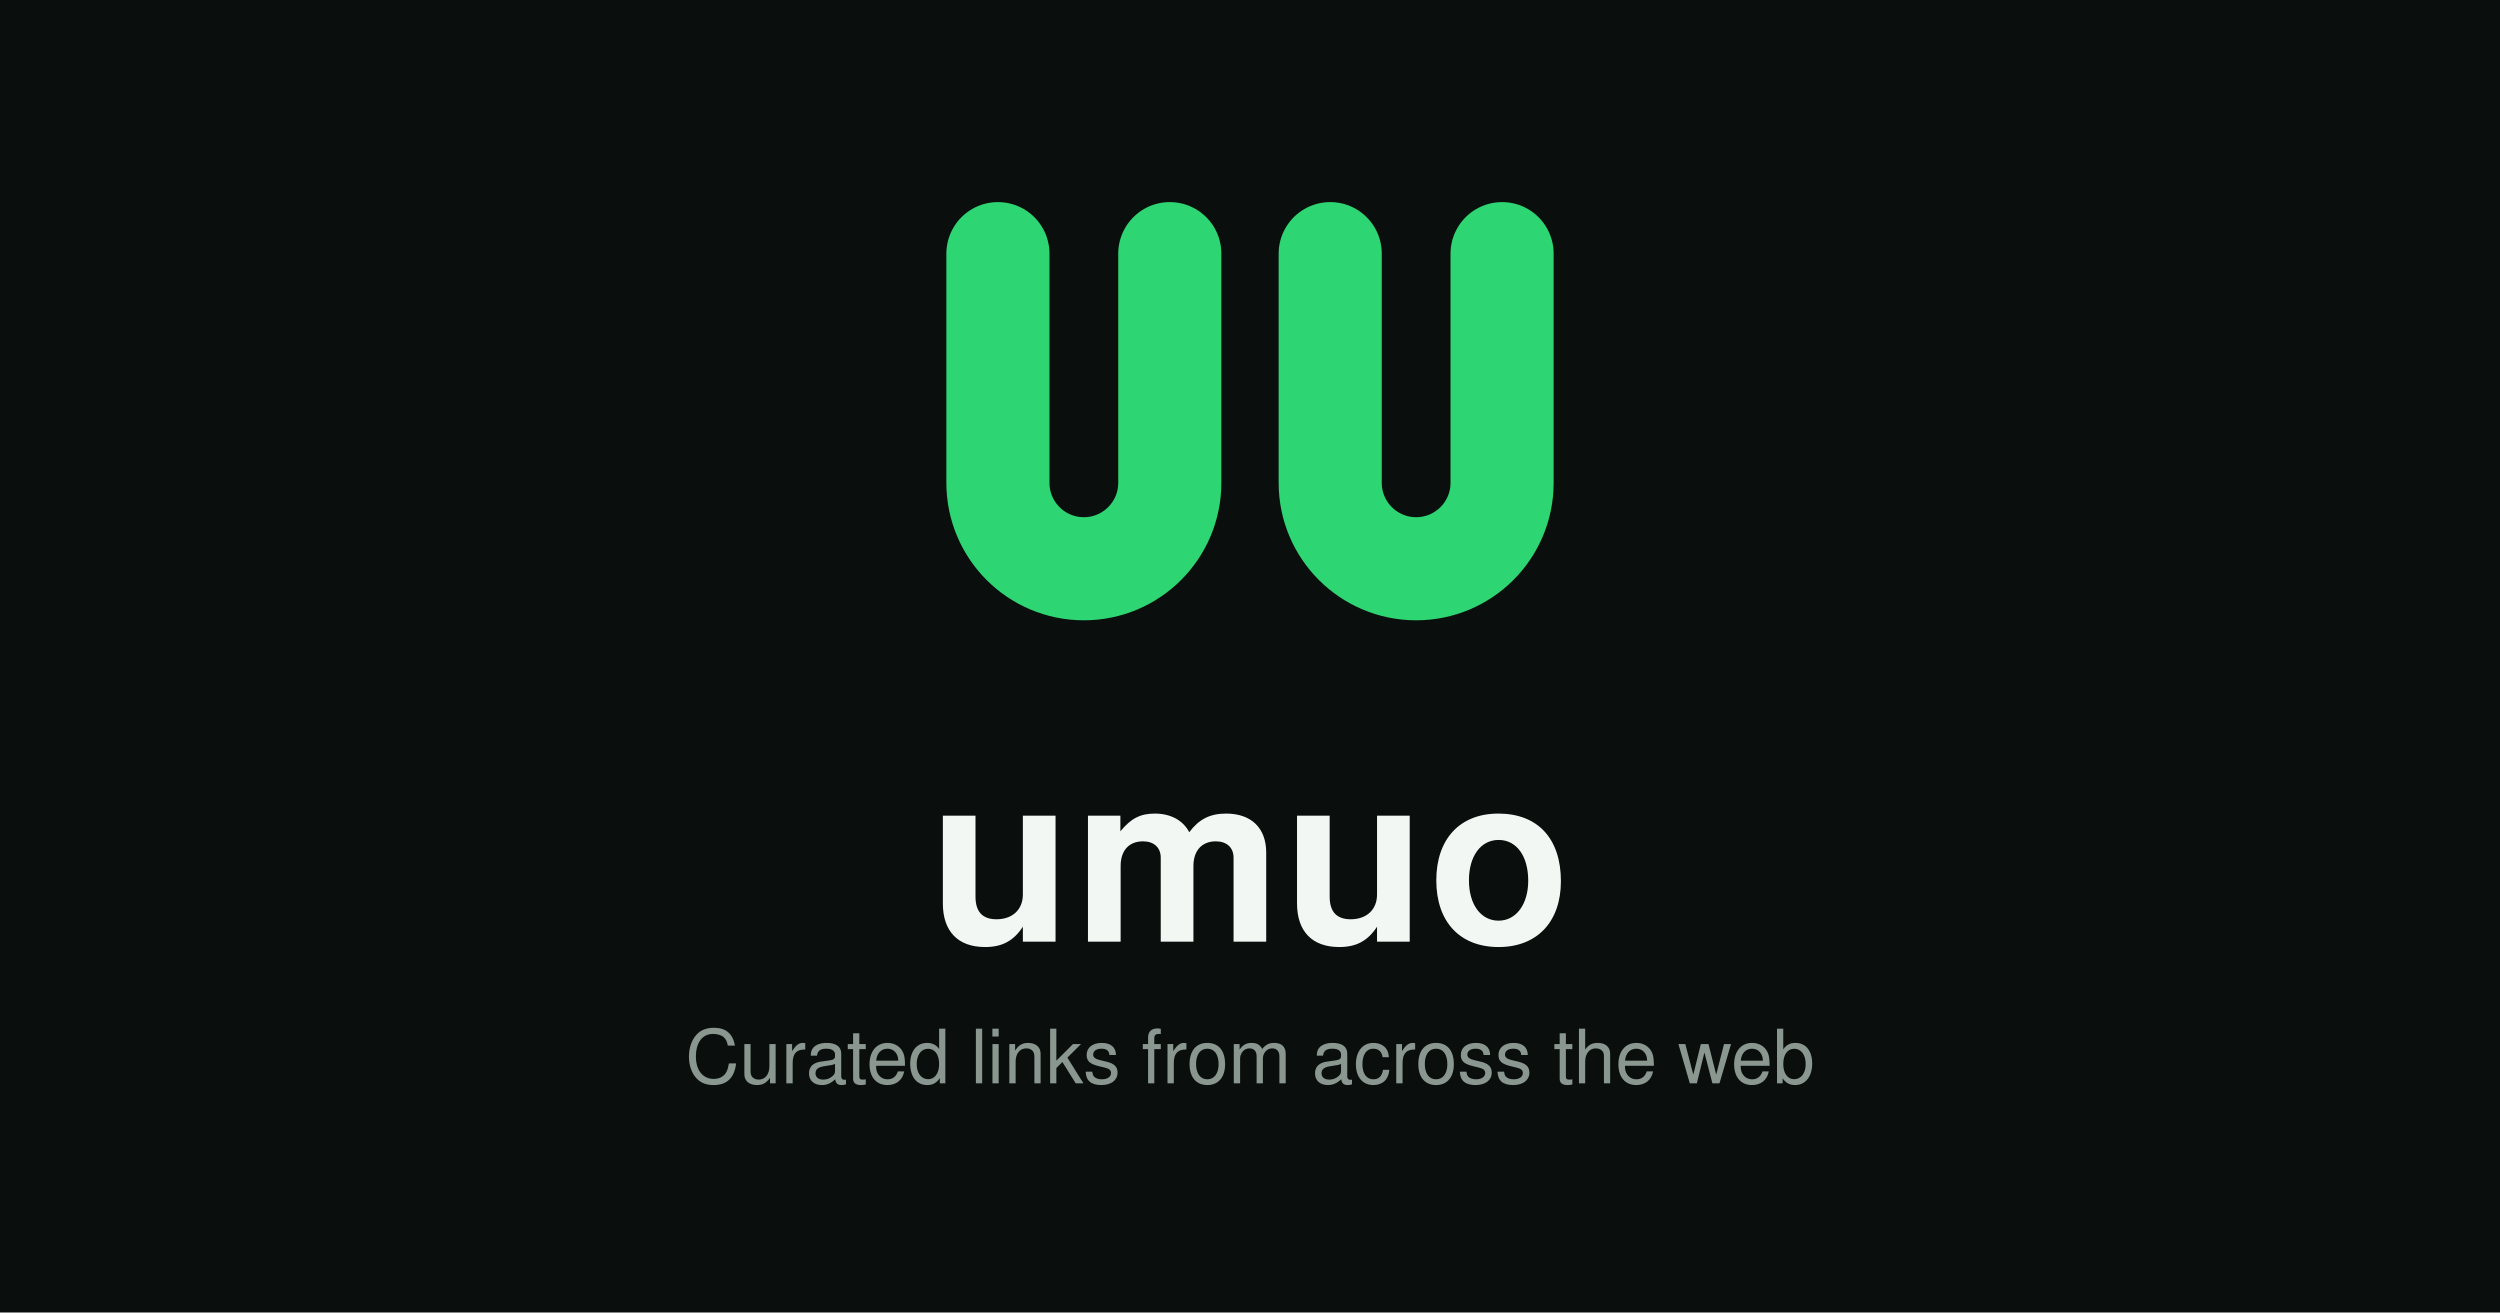
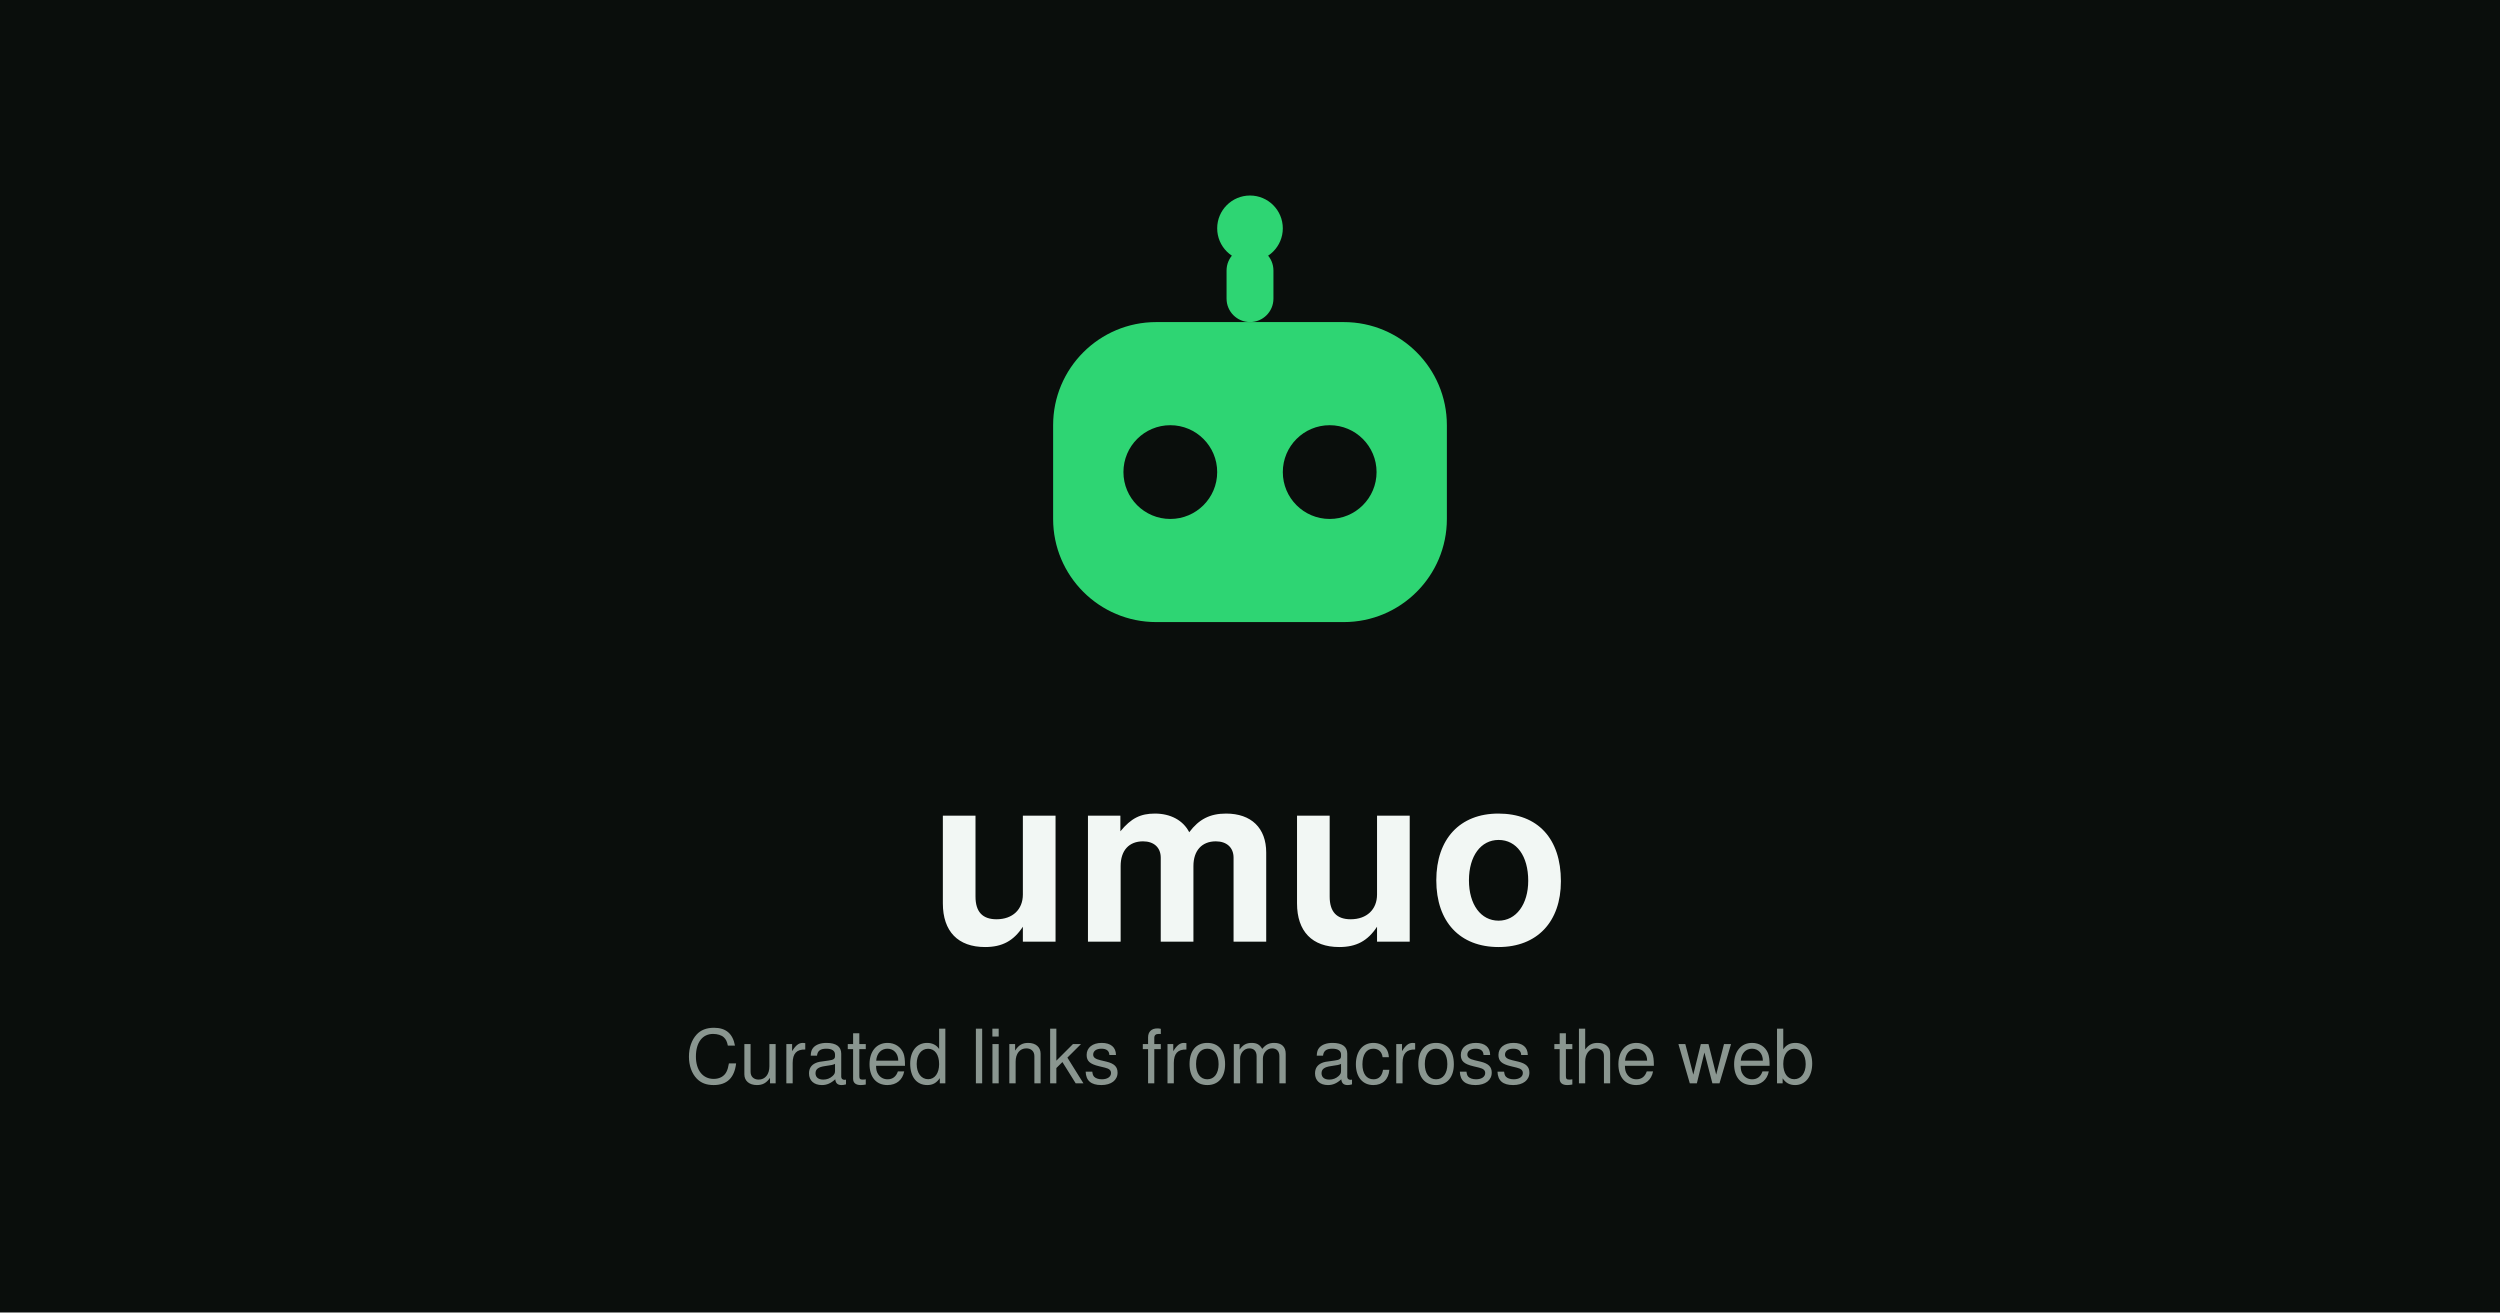
<svg xmlns="http://www.w3.org/2000/svg" viewBox="0 0 1200 630" width="1200" height="630" role="img" aria-label="umuo, curated links from across the web">
  <rect width="1200" height="630" fill="#0a0e0c" />
-   <g transform="translate(600 196) scale(11) translate(-16 -16)" fill="none" stroke="#2ed573" stroke-width="4.5" stroke-linecap="round">
-     <path d="M5 9.25 V19.25 A3.5 3.5 0 0 0 12.5 19.25 V9.25 M19.5 9.25 V19.25 A3.5 3.5 0 0 0 27 19.25 V9.25" />
+   <g transform="translate(600 196) scale(9) translate(-16 -13.1)">
+     <g fill="#2ed573">
+       <rect x="14.75" y="4.5" width="2.5" height="4" rx="1.25" />
+       <circle cx="16" cy="3.5" r="1.75" />
+       <rect x="5.5" y="8.5" width="21" height="16" rx="5.5" />
+     </g>
+     <circle cx="11.75" cy="16.5" r="2.5" fill="#0a0e0c" />
+     <circle cx="20.25" cy="16.5" r="2.5" fill="#0a0e0c" />
  </g>
  <text x="600" y="452" text-anchor="middle" font-family="Helvetica Neue, Helvetica, Arial, sans-serif" font-size="112" font-weight="bold" letter-spacing="1" fill="#f2f7f4">umuo</text>
  <text x="600" y="520" text-anchor="middle" font-family="Helvetica Neue, Helvetica, Arial, sans-serif" font-size="36" fill="#8a9690">Curated links from across the web</text>
</svg>
